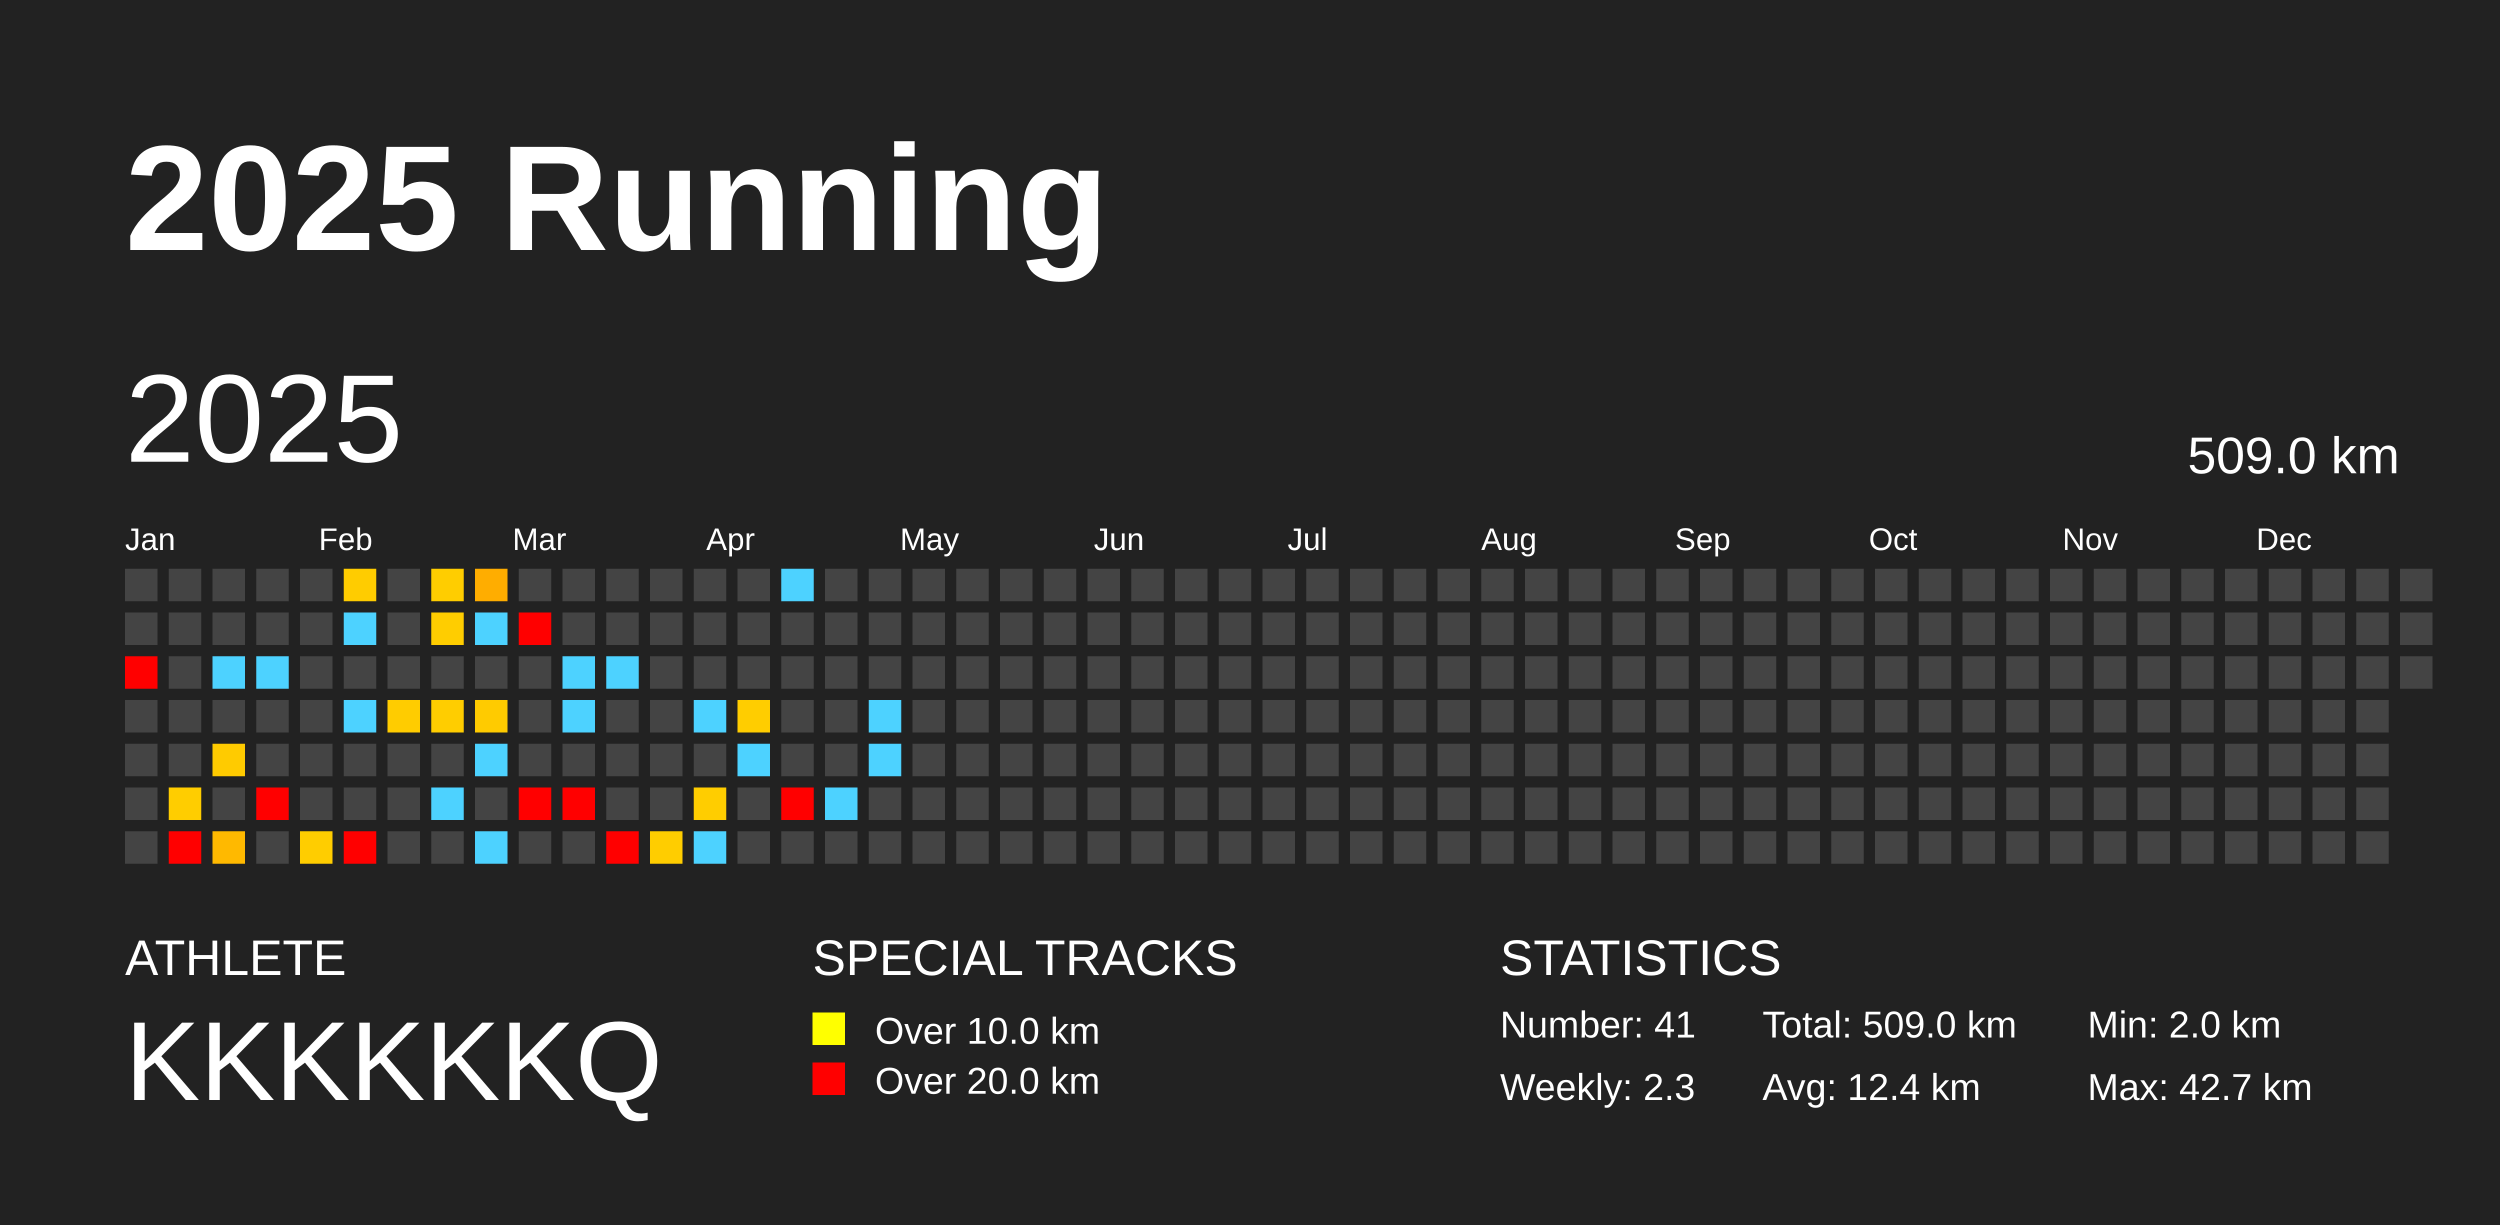
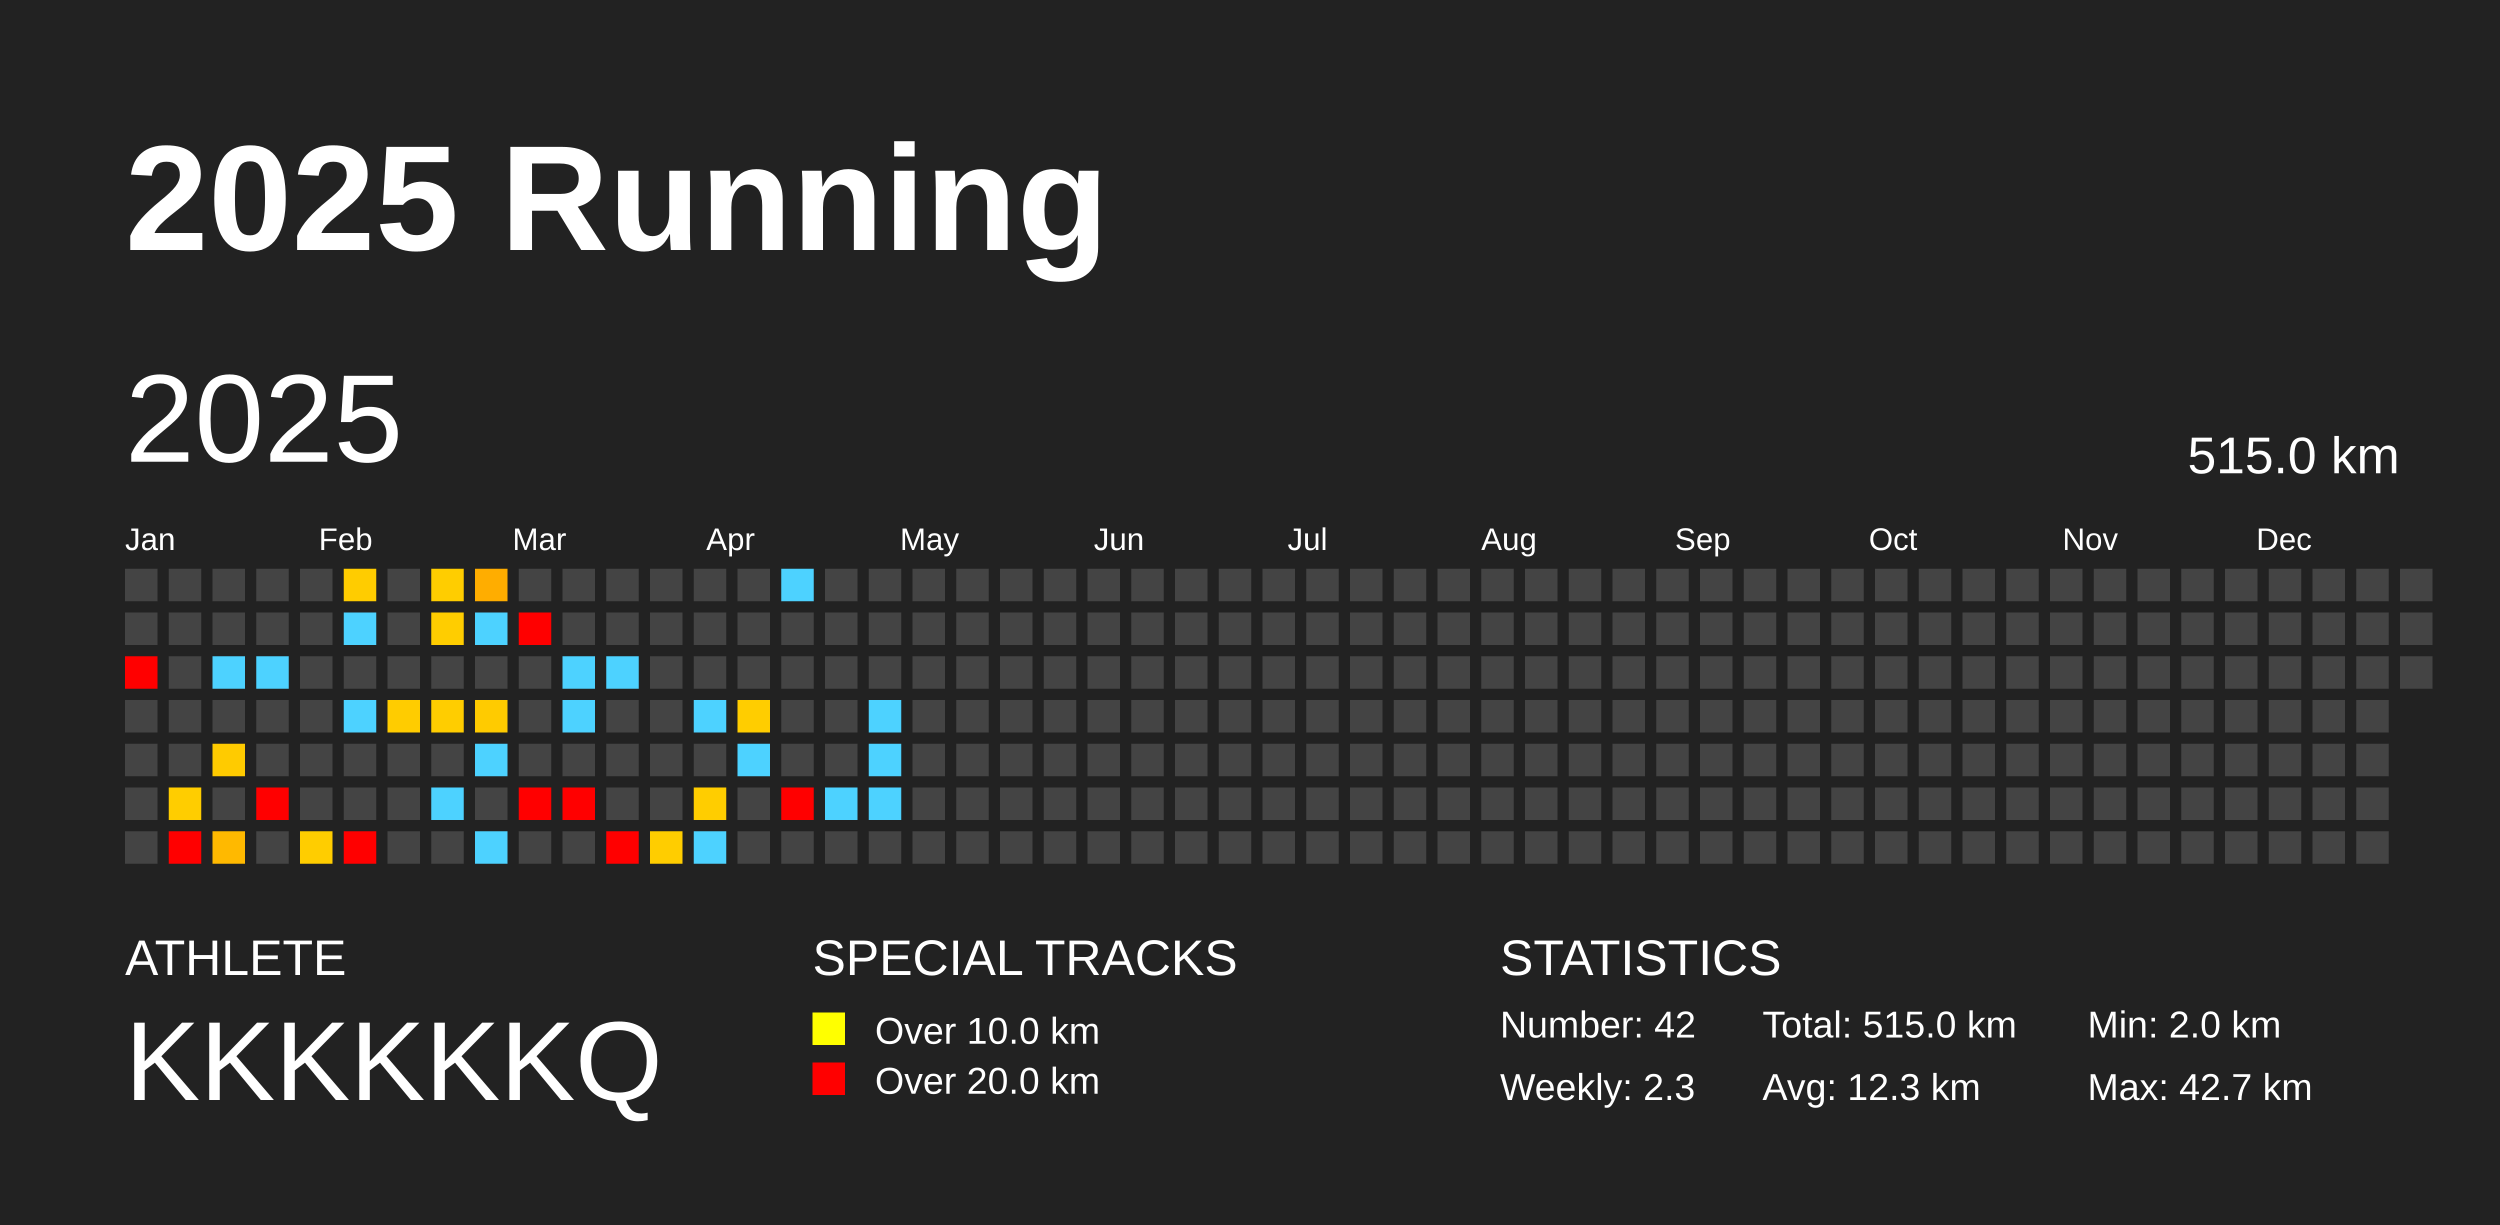
<svg xmlns="http://www.w3.org/2000/svg" baseProfile="full" height="98mm" version="1.1" viewBox="0,0,200,98" width="200mm">
  <defs />
  <rect fill="#222222" height="98" width="200" x="0" y="0" />
  <text fill="#FFFFFF" style="font-size:12px; font-family:Arial; font-weight:bold;" x="10" y="20">2025 Running</text>
  <text fill="#FFFFFF" style="font-size:4px; font-family:Arial" x="10" y="78">ATHLETE</text>
  <text fill="#FFFFFF" style="font-size:9px; font-family:Arial" x="10" y="88">KKKKKKQ</text>
  <text fill="#FFFFFF" style="font-size:4px; font-family:Arial" x="65" y="78">SPECIAL TRACKS</text>
  <rect fill="yellow" height="2.6" width="2.6" x="65" y="81" />
  <text fill="#FFFFFF" style="font-size:3px; font-family:Arial" x="70" y="83.5">Over 10.0 km</text>
  <rect fill="red" height="2.6" width="2.6" x="65" y="85" />
  <text fill="#FFFFFF" style="font-size:3px; font-family:Arial" x="70" y="87.5">Over 20.0 km</text>
  <text fill="#FFFFFF" style="font-size:4px; font-family:Arial" x="120" y="78">STATISTICS</text>
-   <text fill="#FFFFFF" style="font-size:3px; font-family:Arial" x="120" y="83">Number: 41</text>
+   <text fill="#FFFFFF" style="font-size:3px; font-family:Arial" x="120" y="83">Number: 42</text>
  <text fill="#FFFFFF" style="font-size:3px; font-family:Arial" x="120" y="88">Weekly: 2.3</text>
-   <text fill="#FFFFFF" style="font-size:3px; font-family:Arial" x="141" y="83">Total: 509.0 km</text>
-   <text fill="#FFFFFF" style="font-size:3px; font-family:Arial" x="141" y="88">Avg: 12.4 km</text>
+   <text fill="#FFFFFF" style="font-size:3px; font-family:Arial" x="141" y="83">Total: 515.0 km</text>
+   <text fill="#FFFFFF" style="font-size:3px; font-family:Arial" x="141" y="88">Avg: 12.3 km</text>
  <text fill="#FFFFFF" style="font-size:3px; font-family:Arial" x="167" y="83">Min: 2.0 km</text>
  <text fill="#FFFFFF" style="font-size:3px; font-family:Arial" x="167" y="88">Max: 42.7 km</text>
  <text dominant-baseline="hanging" fill="#FFFFFF" style="font-size:10.0px; font-family:Arial;" x="10" y="30">2025</text>
-   <text dominant-baseline="hanging" fill="#FFFFFF" style="font-size:4.125px; font-family:Arial;" x="175" y="35">509.0 km</text>
+   <text dominant-baseline="hanging" fill="#FFFFFF" style="font-size:4.125px; font-family:Arial;" x="175" y="35">515.0 km</text>
  <text fill="#FFFFFF" style="font-size:2.5px; font-family:Arial" x="10.0" y="44">Jan</text>
  <text fill="#FFFFFF" style="font-size:2.5px; font-family:Arial" x="25.5" y="44">Feb</text>
  <text fill="#FFFFFF" style="font-size:2.5px; font-family:Arial" x="41.0" y="44">Mar</text>
  <text fill="#FFFFFF" style="font-size:2.5px; font-family:Arial" x="56.5" y="44">Apr</text>
  <text fill="#FFFFFF" style="font-size:2.5px; font-family:Arial" x="72.0" y="44">May</text>
  <text fill="#FFFFFF" style="font-size:2.5px; font-family:Arial" x="87.5" y="44">Jun</text>
  <text fill="#FFFFFF" style="font-size:2.5px; font-family:Arial" x="103.0" y="44">Jul</text>
  <text fill="#FFFFFF" style="font-size:2.5px; font-family:Arial" x="118.5" y="44">Aug</text>
  <text fill="#FFFFFF" style="font-size:2.5px; font-family:Arial" x="134.0" y="44">Sep</text>
  <text fill="#FFFFFF" style="font-size:2.5px; font-family:Arial" x="149.5" y="44">Oct</text>
  <text fill="#FFFFFF" style="font-size:2.5px; font-family:Arial" x="165.0" y="44">Nov</text>
  <text fill="#FFFFFF" style="font-size:2.5px; font-family:Arial" x="180.5" y="44">Dec</text>
  <rect fill="#444444" height="2.6" width="2.6" x="10.0" y="45.5" />
  <rect fill="#444444" height="2.6" width="2.6" x="10.0" y="49.0" />
  <rect fill="red" height="2.6" width="2.6" x="10.0" y="52.5" />
  <rect fill="#444444" height="2.6" width="2.6" x="10.0" y="56.0" />
  <rect fill="#444444" height="2.6" width="2.6" x="10.0" y="59.5" />
  <rect fill="#444444" height="2.6" width="2.6" x="10.0" y="63.0" />
  <rect fill="#444444" height="2.6" width="2.6" x="10.0" y="66.5" />
  <rect fill="#444444" height="2.6" width="2.6" x="13.5" y="45.5" />
  <rect fill="#444444" height="2.6" width="2.6" x="13.5" y="49.0" />
  <rect fill="#444444" height="2.6" width="2.6" x="13.5" y="52.5" />
  <rect fill="#444444" height="2.6" width="2.6" x="13.5" y="56.0" />
  <rect fill="#444444" height="2.6" width="2.6" x="13.5" y="59.5" />
  <rect fill="#ffcd00" height="2.6" width="2.6" x="13.5" y="63.0" />
  <rect fill="red" height="2.6" width="2.6" x="13.5" y="66.5" />
  <rect fill="#444444" height="2.6" width="2.6" x="17.0" y="45.5" />
  <rect fill="#444444" height="2.6" width="2.6" x="17.0" y="49.0" />
  <rect fill="#4dd2ff" height="2.6" width="2.6" x="17.0" y="52.5" />
  <rect fill="#444444" height="2.6" width="2.6" x="17.0" y="56.0" />
  <rect fill="#ffcb00" height="2.6" width="2.6" x="17.0" y="59.5" />
  <rect fill="#444444" height="2.6" width="2.6" x="17.0" y="63.0" />
  <rect fill="#ffb900" height="2.6" width="2.6" x="17.0" y="66.5" />
  <rect fill="#444444" height="2.6" width="2.6" x="20.5" y="45.5" />
  <rect fill="#444444" height="2.6" width="2.6" x="20.5" y="49.0" />
  <rect fill="#4dd2ff" height="2.6" width="2.6" x="20.5" y="52.5" />
  <rect fill="#444444" height="2.6" width="2.6" x="20.5" y="56.0" />
  <rect fill="#444444" height="2.6" width="2.6" x="20.5" y="59.5" />
  <rect fill="red" height="2.6" width="2.6" x="20.5" y="63.0" />
  <rect fill="#444444" height="2.6" width="2.6" x="20.5" y="66.5" />
  <rect fill="#444444" height="2.6" width="2.6" x="24.0" y="45.5" />
  <rect fill="#444444" height="2.6" width="2.6" x="24.0" y="49.0" />
  <rect fill="#444444" height="2.6" width="2.6" x="24.0" y="52.5" />
  <rect fill="#444444" height="2.6" width="2.6" x="24.0" y="56.0" />
  <rect fill="#444444" height="2.6" width="2.6" x="24.0" y="59.5" />
  <rect fill="#444444" height="2.6" width="2.6" x="24.0" y="63.0" />
  <rect fill="#ffcd00" height="2.6" width="2.6" x="24.0" y="66.5" />
  <rect fill="#ffcc00" height="2.6" width="2.6" x="27.5" y="45.5" />
  <rect fill="#4dd2ff" height="2.6" width="2.6" x="27.5" y="49.0" />
  <rect fill="#444444" height="2.6" width="2.6" x="27.5" y="52.5" />
  <rect fill="#4dd2ff" height="2.6" width="2.6" x="27.5" y="56.0" />
  <rect fill="#444444" height="2.6" width="2.6" x="27.5" y="59.5" />
  <rect fill="#444444" height="2.6" width="2.6" x="27.5" y="63.0" />
  <rect fill="red" height="2.6" width="2.6" x="27.5" y="66.5" />
  <rect fill="#444444" height="2.6" width="2.6" x="31.0" y="45.5" />
  <rect fill="#444444" height="2.6" width="2.6" x="31.0" y="49.0" />
  <rect fill="#444444" height="2.6" width="2.6" x="31.0" y="52.5" />
  <rect fill="#ffcc00" height="2.6" width="2.6" x="31.0" y="56.0" />
  <rect fill="#444444" height="2.6" width="2.6" x="31.0" y="59.5" />
  <rect fill="#444444" height="2.6" width="2.6" x="31.0" y="63.0" />
  <rect fill="#444444" height="2.6" width="2.6" x="31.0" y="66.5" />
  <rect fill="#ffcd00" height="2.6" width="2.6" x="34.5" y="45.5" />
  <rect fill="#ffcd00" height="2.6" width="2.6" x="34.5" y="49.0" />
  <rect fill="#444444" height="2.6" width="2.6" x="34.5" y="52.5" />
  <rect fill="#ffcd00" height="2.6" width="2.6" x="34.5" y="56.0" />
  <rect fill="#444444" height="2.6" width="2.6" x="34.5" y="59.5" />
  <rect fill="#4dd2ff" height="2.6" width="2.6" x="34.5" y="63.0" />
  <rect fill="#444444" height="2.6" width="2.6" x="34.5" y="66.5" />
  <rect fill="#ffad00" height="2.6" width="2.6" x="38.0" y="45.5" />
  <rect fill="#4dd2ff" height="2.6" width="2.6" x="38.0" y="49.0" />
  <rect fill="#444444" height="2.6" width="2.6" x="38.0" y="52.5" />
  <rect fill="#ffcb00" height="2.6" width="2.6" x="38.0" y="56.0" />
  <rect fill="#4dd2ff" height="2.6" width="2.6" x="38.0" y="59.5" />
  <rect fill="#444444" height="2.6" width="2.6" x="38.0" y="63.0" />
  <rect fill="#4dd2ff" height="2.6" width="2.6" x="38.0" y="66.5" />
  <rect fill="#444444" height="2.6" width="2.6" x="41.5" y="45.5" />
  <rect fill="red" height="2.6" width="2.6" x="41.5" y="49.0" />
  <rect fill="#444444" height="2.6" width="2.6" x="41.5" y="52.5" />
  <rect fill="#444444" height="2.6" width="2.6" x="41.5" y="56.0" />
  <rect fill="#444444" height="2.6" width="2.6" x="41.5" y="59.5" />
  <rect fill="red" height="2.6" width="2.6" x="41.5" y="63.0" />
  <rect fill="#444444" height="2.6" width="2.6" x="41.5" y="66.5" />
  <rect fill="#444444" height="2.6" width="2.6" x="45.0" y="45.5" />
  <rect fill="#444444" height="2.6" width="2.6" x="45.0" y="49.0" />
  <rect fill="#4dd2ff" height="2.6" width="2.6" x="45.0" y="52.5" />
  <rect fill="#4dd2ff" height="2.6" width="2.6" x="45.0" y="56.0" />
  <rect fill="#444444" height="2.6" width="2.6" x="45.0" y="59.5" />
  <rect fill="red" height="2.6" width="2.6" x="45.0" y="63.0" />
  <rect fill="#444444" height="2.6" width="2.6" x="45.0" y="66.5" />
  <rect fill="#444444" height="2.6" width="2.6" x="48.5" y="45.5" />
  <rect fill="#444444" height="2.6" width="2.6" x="48.5" y="49.0" />
  <rect fill="#4dd2ff" height="2.6" width="2.6" x="48.5" y="52.5" />
  <rect fill="#444444" height="2.6" width="2.6" x="48.5" y="56.0" />
  <rect fill="#444444" height="2.6" width="2.6" x="48.5" y="59.5" />
  <rect fill="#444444" height="2.6" width="2.6" x="48.5" y="63.0" />
  <rect fill="red" height="2.6" width="2.6" x="48.5" y="66.5" />
  <rect fill="#444444" height="2.6" width="2.6" x="52.0" y="45.5" />
  <rect fill="#444444" height="2.6" width="2.6" x="52.0" y="49.0" />
  <rect fill="#444444" height="2.6" width="2.6" x="52.0" y="52.5" />
  <rect fill="#444444" height="2.6" width="2.6" x="52.0" y="56.0" />
  <rect fill="#444444" height="2.6" width="2.6" x="52.0" y="59.5" />
  <rect fill="#444444" height="2.6" width="2.6" x="52.0" y="63.0" />
  <rect fill="#ffcd00" height="2.6" width="2.6" x="52.0" y="66.5" />
  <rect fill="#444444" height="2.6" width="2.6" x="55.5" y="45.5" />
  <rect fill="#444444" height="2.6" width="2.6" x="55.5" y="49.0" />
  <rect fill="#444444" height="2.6" width="2.6" x="55.5" y="52.5" />
  <rect fill="#4dd2ff" height="2.6" width="2.6" x="55.5" y="56.0" />
  <rect fill="#444444" height="2.6" width="2.6" x="55.5" y="59.5" />
  <rect fill="#ffcd00" height="2.6" width="2.6" x="55.5" y="63.0" />
  <rect fill="#4dd2ff" height="2.6" width="2.6" x="55.5" y="66.5" />
  <rect fill="#444444" height="2.6" width="2.6" x="59.0" y="45.5" />
  <rect fill="#444444" height="2.6" width="2.6" x="59.0" y="49.0" />
  <rect fill="#444444" height="2.6" width="2.6" x="59.0" y="52.5" />
  <rect fill="#ffcd00" height="2.6" width="2.6" x="59.0" y="56.0" />
  <rect fill="#4dd2ff" height="2.6" width="2.6" x="59.0" y="59.5" />
  <rect fill="#444444" height="2.6" width="2.6" x="59.0" y="63.0" />
  <rect fill="#444444" height="2.6" width="2.6" x="59.0" y="66.5" />
  <rect fill="#4dd2ff" height="2.6" width="2.6" x="62.5" y="45.5" />
  <rect fill="#444444" height="2.6" width="2.6" x="62.5" y="49.0" />
  <rect fill="#444444" height="2.6" width="2.6" x="62.5" y="52.5" />
  <rect fill="#444444" height="2.6" width="2.6" x="62.5" y="56.0" />
  <rect fill="#444444" height="2.6" width="2.6" x="62.5" y="59.5" />
  <rect fill="red" height="2.6" width="2.6" x="62.5" y="63.0" />
  <rect fill="#444444" height="2.6" width="2.6" x="62.5" y="66.5" />
  <rect fill="#444444" height="2.6" width="2.6" x="66.0" y="45.5" />
  <rect fill="#444444" height="2.6" width="2.6" x="66.0" y="49.0" />
  <rect fill="#444444" height="2.6" width="2.6" x="66.0" y="52.5" />
  <rect fill="#444444" height="2.6" width="2.6" x="66.0" y="56.0" />
  <rect fill="#444444" height="2.6" width="2.6" x="66.0" y="59.5" />
  <rect fill="#4dd2ff" height="2.6" width="2.6" x="66.0" y="63.0" />
  <rect fill="#444444" height="2.6" width="2.6" x="66.0" y="66.5" />
  <rect fill="#444444" height="2.6" width="2.6" x="69.5" y="45.5" />
  <rect fill="#444444" height="2.6" width="2.6" x="69.5" y="49.0" />
  <rect fill="#444444" height="2.6" width="2.6" x="69.5" y="52.5" />
  <rect fill="#4dd2ff" height="2.6" width="2.6" x="69.5" y="56.0" />
  <rect fill="#4dd2ff" height="2.6" width="2.6" x="69.5" y="59.5" />
-   <rect fill="#444444" height="2.6" width="2.6" x="69.5" y="63.0" />
+   <rect fill="#4dd2ff" height="2.6" width="2.6" x="69.5" y="63.0" />
  <rect fill="#444444" height="2.6" width="2.6" x="69.5" y="66.5" />
  <rect fill="#444444" height="2.6" width="2.6" x="73.0" y="45.5" />
  <rect fill="#444444" height="2.6" width="2.6" x="73.0" y="49.0" />
  <rect fill="#444444" height="2.6" width="2.6" x="73.0" y="52.5" />
  <rect fill="#444444" height="2.6" width="2.6" x="73.0" y="56.0" />
  <rect fill="#444444" height="2.6" width="2.6" x="73.0" y="59.5" />
  <rect fill="#444444" height="2.6" width="2.6" x="73.0" y="63.0" />
  <rect fill="#444444" height="2.6" width="2.6" x="73.0" y="66.5" />
  <rect fill="#444444" height="2.6" width="2.6" x="76.5" y="45.5" />
  <rect fill="#444444" height="2.6" width="2.6" x="76.5" y="49.0" />
  <rect fill="#444444" height="2.6" width="2.6" x="76.5" y="52.5" />
  <rect fill="#444444" height="2.6" width="2.6" x="76.5" y="56.0" />
  <rect fill="#444444" height="2.6" width="2.6" x="76.5" y="59.5" />
  <rect fill="#444444" height="2.6" width="2.6" x="76.5" y="63.0" />
  <rect fill="#444444" height="2.6" width="2.6" x="76.5" y="66.5" />
  <rect fill="#444444" height="2.6" width="2.6" x="80.0" y="45.5" />
  <rect fill="#444444" height="2.6" width="2.6" x="80.0" y="49.0" />
  <rect fill="#444444" height="2.6" width="2.6" x="80.0" y="52.5" />
  <rect fill="#444444" height="2.6" width="2.6" x="80.0" y="56.0" />
  <rect fill="#444444" height="2.6" width="2.6" x="80.0" y="59.5" />
  <rect fill="#444444" height="2.6" width="2.6" x="80.0" y="63.0" />
  <rect fill="#444444" height="2.6" width="2.6" x="80.0" y="66.5" />
  <rect fill="#444444" height="2.6" width="2.6" x="83.5" y="45.5" />
  <rect fill="#444444" height="2.6" width="2.6" x="83.5" y="49.0" />
  <rect fill="#444444" height="2.6" width="2.6" x="83.5" y="52.5" />
  <rect fill="#444444" height="2.6" width="2.6" x="83.5" y="56.0" />
  <rect fill="#444444" height="2.6" width="2.6" x="83.5" y="59.5" />
  <rect fill="#444444" height="2.6" width="2.6" x="83.5" y="63.0" />
  <rect fill="#444444" height="2.6" width="2.6" x="83.5" y="66.5" />
  <rect fill="#444444" height="2.6" width="2.6" x="87.0" y="45.5" />
  <rect fill="#444444" height="2.6" width="2.6" x="87.0" y="49.0" />
  <rect fill="#444444" height="2.6" width="2.6" x="87.0" y="52.5" />
  <rect fill="#444444" height="2.6" width="2.6" x="87.0" y="56.0" />
  <rect fill="#444444" height="2.6" width="2.6" x="87.0" y="59.5" />
  <rect fill="#444444" height="2.6" width="2.6" x="87.0" y="63.0" />
  <rect fill="#444444" height="2.6" width="2.6" x="87.0" y="66.5" />
  <rect fill="#444444" height="2.6" width="2.6" x="90.5" y="45.5" />
  <rect fill="#444444" height="2.6" width="2.6" x="90.5" y="49.0" />
  <rect fill="#444444" height="2.6" width="2.6" x="90.5" y="52.5" />
  <rect fill="#444444" height="2.6" width="2.6" x="90.5" y="56.0" />
  <rect fill="#444444" height="2.6" width="2.6" x="90.5" y="59.5" />
  <rect fill="#444444" height="2.6" width="2.6" x="90.5" y="63.0" />
  <rect fill="#444444" height="2.6" width="2.6" x="90.5" y="66.5" />
  <rect fill="#444444" height="2.6" width="2.6" x="94.0" y="45.5" />
  <rect fill="#444444" height="2.6" width="2.6" x="94.0" y="49.0" />
  <rect fill="#444444" height="2.6" width="2.6" x="94.0" y="52.5" />
  <rect fill="#444444" height="2.6" width="2.6" x="94.0" y="56.0" />
  <rect fill="#444444" height="2.6" width="2.6" x="94.0" y="59.5" />
  <rect fill="#444444" height="2.6" width="2.6" x="94.0" y="63.0" />
  <rect fill="#444444" height="2.6" width="2.6" x="94.0" y="66.5" />
  <rect fill="#444444" height="2.6" width="2.6" x="97.5" y="45.5" />
  <rect fill="#444444" height="2.6" width="2.6" x="97.5" y="49.0" />
  <rect fill="#444444" height="2.6" width="2.6" x="97.5" y="52.5" />
  <rect fill="#444444" height="2.6" width="2.6" x="97.5" y="56.0" />
  <rect fill="#444444" height="2.6" width="2.6" x="97.5" y="59.5" />
  <rect fill="#444444" height="2.6" width="2.6" x="97.5" y="63.0" />
  <rect fill="#444444" height="2.6" width="2.6" x="97.5" y="66.5" />
  <rect fill="#444444" height="2.6" width="2.6" x="101.0" y="45.5" />
  <rect fill="#444444" height="2.6" width="2.6" x="101.0" y="49.0" />
  <rect fill="#444444" height="2.6" width="2.6" x="101.0" y="52.5" />
  <rect fill="#444444" height="2.6" width="2.6" x="101.0" y="56.0" />
  <rect fill="#444444" height="2.6" width="2.6" x="101.0" y="59.5" />
  <rect fill="#444444" height="2.6" width="2.6" x="101.0" y="63.0" />
  <rect fill="#444444" height="2.6" width="2.6" x="101.0" y="66.5" />
  <rect fill="#444444" height="2.6" width="2.6" x="104.5" y="45.5" />
  <rect fill="#444444" height="2.6" width="2.6" x="104.5" y="49.0" />
  <rect fill="#444444" height="2.6" width="2.6" x="104.5" y="52.5" />
  <rect fill="#444444" height="2.6" width="2.6" x="104.5" y="56.0" />
  <rect fill="#444444" height="2.6" width="2.6" x="104.5" y="59.5" />
  <rect fill="#444444" height="2.6" width="2.6" x="104.5" y="63.0" />
  <rect fill="#444444" height="2.6" width="2.6" x="104.5" y="66.5" />
  <rect fill="#444444" height="2.6" width="2.6" x="108.0" y="45.5" />
  <rect fill="#444444" height="2.6" width="2.6" x="108.0" y="49.0" />
  <rect fill="#444444" height="2.6" width="2.6" x="108.0" y="52.5" />
  <rect fill="#444444" height="2.6" width="2.6" x="108.0" y="56.0" />
  <rect fill="#444444" height="2.6" width="2.6" x="108.0" y="59.5" />
  <rect fill="#444444" height="2.6" width="2.6" x="108.0" y="63.0" />
  <rect fill="#444444" height="2.6" width="2.6" x="108.0" y="66.5" />
  <rect fill="#444444" height="2.6" width="2.6" x="111.5" y="45.5" />
  <rect fill="#444444" height="2.6" width="2.6" x="111.5" y="49.0" />
  <rect fill="#444444" height="2.6" width="2.6" x="111.5" y="52.5" />
  <rect fill="#444444" height="2.6" width="2.6" x="111.5" y="56.0" />
  <rect fill="#444444" height="2.6" width="2.6" x="111.5" y="59.5" />
  <rect fill="#444444" height="2.6" width="2.6" x="111.5" y="63.0" />
  <rect fill="#444444" height="2.6" width="2.6" x="111.5" y="66.5" />
  <rect fill="#444444" height="2.6" width="2.6" x="115.0" y="45.5" />
  <rect fill="#444444" height="2.6" width="2.6" x="115.0" y="49.0" />
  <rect fill="#444444" height="2.6" width="2.6" x="115.0" y="52.5" />
  <rect fill="#444444" height="2.6" width="2.6" x="115.0" y="56.0" />
  <rect fill="#444444" height="2.6" width="2.6" x="115.0" y="59.5" />
  <rect fill="#444444" height="2.6" width="2.6" x="115.0" y="63.0" />
  <rect fill="#444444" height="2.6" width="2.6" x="115.0" y="66.5" />
  <rect fill="#444444" height="2.6" width="2.6" x="118.5" y="45.5" />
  <rect fill="#444444" height="2.6" width="2.6" x="118.5" y="49.0" />
  <rect fill="#444444" height="2.6" width="2.6" x="118.5" y="52.5" />
  <rect fill="#444444" height="2.6" width="2.6" x="118.5" y="56.0" />
  <rect fill="#444444" height="2.6" width="2.6" x="118.5" y="59.5" />
  <rect fill="#444444" height="2.6" width="2.6" x="118.5" y="63.0" />
  <rect fill="#444444" height="2.6" width="2.6" x="118.5" y="66.5" />
  <rect fill="#444444" height="2.6" width="2.6" x="122.0" y="45.5" />
  <rect fill="#444444" height="2.6" width="2.6" x="122.0" y="49.0" />
  <rect fill="#444444" height="2.6" width="2.6" x="122.0" y="52.5" />
  <rect fill="#444444" height="2.6" width="2.6" x="122.0" y="56.0" />
  <rect fill="#444444" height="2.6" width="2.6" x="122.0" y="59.5" />
  <rect fill="#444444" height="2.6" width="2.6" x="122.0" y="63.0" />
  <rect fill="#444444" height="2.6" width="2.6" x="122.0" y="66.5" />
  <rect fill="#444444" height="2.6" width="2.6" x="125.5" y="45.5" />
  <rect fill="#444444" height="2.6" width="2.6" x="125.5" y="49.0" />
  <rect fill="#444444" height="2.6" width="2.6" x="125.5" y="52.5" />
  <rect fill="#444444" height="2.6" width="2.6" x="125.5" y="56.0" />
  <rect fill="#444444" height="2.6" width="2.6" x="125.5" y="59.5" />
  <rect fill="#444444" height="2.6" width="2.6" x="125.5" y="63.0" />
  <rect fill="#444444" height="2.6" width="2.6" x="125.5" y="66.5" />
  <rect fill="#444444" height="2.6" width="2.6" x="129.0" y="45.5" />
  <rect fill="#444444" height="2.6" width="2.6" x="129.0" y="49.0" />
  <rect fill="#444444" height="2.6" width="2.6" x="129.0" y="52.5" />
  <rect fill="#444444" height="2.6" width="2.6" x="129.0" y="56.0" />
  <rect fill="#444444" height="2.6" width="2.6" x="129.0" y="59.5" />
  <rect fill="#444444" height="2.6" width="2.6" x="129.0" y="63.0" />
  <rect fill="#444444" height="2.6" width="2.6" x="129.0" y="66.5" />
  <rect fill="#444444" height="2.6" width="2.6" x="132.5" y="45.5" />
  <rect fill="#444444" height="2.6" width="2.6" x="132.5" y="49.0" />
  <rect fill="#444444" height="2.6" width="2.6" x="132.5" y="52.5" />
  <rect fill="#444444" height="2.6" width="2.6" x="132.5" y="56.0" />
  <rect fill="#444444" height="2.6" width="2.6" x="132.5" y="59.5" />
  <rect fill="#444444" height="2.6" width="2.6" x="132.5" y="63.0" />
  <rect fill="#444444" height="2.6" width="2.6" x="132.5" y="66.5" />
  <rect fill="#444444" height="2.6" width="2.6" x="136.0" y="45.5" />
  <rect fill="#444444" height="2.6" width="2.6" x="136.0" y="49.0" />
  <rect fill="#444444" height="2.6" width="2.6" x="136.0" y="52.5" />
  <rect fill="#444444" height="2.6" width="2.6" x="136.0" y="56.0" />
  <rect fill="#444444" height="2.6" width="2.6" x="136.0" y="59.5" />
  <rect fill="#444444" height="2.6" width="2.6" x="136.0" y="63.0" />
  <rect fill="#444444" height="2.6" width="2.6" x="136.0" y="66.5" />
  <rect fill="#444444" height="2.6" width="2.6" x="139.5" y="45.5" />
  <rect fill="#444444" height="2.6" width="2.6" x="139.5" y="49.0" />
  <rect fill="#444444" height="2.6" width="2.6" x="139.5" y="52.5" />
  <rect fill="#444444" height="2.6" width="2.6" x="139.5" y="56.0" />
  <rect fill="#444444" height="2.6" width="2.6" x="139.5" y="59.5" />
  <rect fill="#444444" height="2.6" width="2.6" x="139.5" y="63.0" />
  <rect fill="#444444" height="2.6" width="2.6" x="139.5" y="66.5" />
  <rect fill="#444444" height="2.6" width="2.6" x="143.0" y="45.5" />
  <rect fill="#444444" height="2.6" width="2.6" x="143.0" y="49.0" />
  <rect fill="#444444" height="2.6" width="2.6" x="143.0" y="52.5" />
  <rect fill="#444444" height="2.6" width="2.6" x="143.0" y="56.0" />
  <rect fill="#444444" height="2.6" width="2.6" x="143.0" y="59.5" />
  <rect fill="#444444" height="2.6" width="2.6" x="143.0" y="63.0" />
  <rect fill="#444444" height="2.6" width="2.6" x="143.0" y="66.5" />
  <rect fill="#444444" height="2.6" width="2.6" x="146.5" y="45.5" />
  <rect fill="#444444" height="2.6" width="2.6" x="146.5" y="49.0" />
  <rect fill="#444444" height="2.6" width="2.6" x="146.5" y="52.5" />
  <rect fill="#444444" height="2.6" width="2.6" x="146.5" y="56.0" />
  <rect fill="#444444" height="2.6" width="2.6" x="146.5" y="59.5" />
  <rect fill="#444444" height="2.6" width="2.6" x="146.5" y="63.0" />
  <rect fill="#444444" height="2.6" width="2.6" x="146.5" y="66.5" />
  <rect fill="#444444" height="2.6" width="2.6" x="150.0" y="45.5" />
  <rect fill="#444444" height="2.6" width="2.6" x="150.0" y="49.0" />
  <rect fill="#444444" height="2.6" width="2.6" x="150.0" y="52.5" />
  <rect fill="#444444" height="2.6" width="2.6" x="150.0" y="56.0" />
  <rect fill="#444444" height="2.6" width="2.6" x="150.0" y="59.5" />
  <rect fill="#444444" height="2.6" width="2.6" x="150.0" y="63.0" />
  <rect fill="#444444" height="2.6" width="2.6" x="150.0" y="66.5" />
  <rect fill="#444444" height="2.6" width="2.6" x="153.5" y="45.5" />
  <rect fill="#444444" height="2.6" width="2.6" x="153.5" y="49.0" />
  <rect fill="#444444" height="2.6" width="2.6" x="153.5" y="52.5" />
  <rect fill="#444444" height="2.6" width="2.6" x="153.5" y="56.0" />
  <rect fill="#444444" height="2.6" width="2.6" x="153.5" y="59.5" />
  <rect fill="#444444" height="2.6" width="2.6" x="153.5" y="63.0" />
  <rect fill="#444444" height="2.6" width="2.6" x="153.5" y="66.5" />
  <rect fill="#444444" height="2.6" width="2.6" x="157.0" y="45.5" />
  <rect fill="#444444" height="2.6" width="2.6" x="157.0" y="49.0" />
  <rect fill="#444444" height="2.6" width="2.6" x="157.0" y="52.5" />
  <rect fill="#444444" height="2.6" width="2.6" x="157.0" y="56.0" />
  <rect fill="#444444" height="2.6" width="2.6" x="157.0" y="59.5" />
  <rect fill="#444444" height="2.6" width="2.6" x="157.0" y="63.0" />
  <rect fill="#444444" height="2.6" width="2.6" x="157.0" y="66.5" />
  <rect fill="#444444" height="2.6" width="2.6" x="160.5" y="45.5" />
  <rect fill="#444444" height="2.6" width="2.6" x="160.5" y="49.0" />
  <rect fill="#444444" height="2.6" width="2.6" x="160.5" y="52.5" />
  <rect fill="#444444" height="2.6" width="2.6" x="160.5" y="56.0" />
  <rect fill="#444444" height="2.6" width="2.6" x="160.5" y="59.5" />
  <rect fill="#444444" height="2.6" width="2.6" x="160.5" y="63.0" />
  <rect fill="#444444" height="2.6" width="2.6" x="160.5" y="66.5" />
  <rect fill="#444444" height="2.6" width="2.6" x="164.0" y="45.5" />
  <rect fill="#444444" height="2.6" width="2.6" x="164.0" y="49.0" />
  <rect fill="#444444" height="2.6" width="2.6" x="164.0" y="52.5" />
  <rect fill="#444444" height="2.6" width="2.6" x="164.0" y="56.0" />
  <rect fill="#444444" height="2.6" width="2.6" x="164.0" y="59.5" />
  <rect fill="#444444" height="2.6" width="2.6" x="164.0" y="63.0" />
  <rect fill="#444444" height="2.6" width="2.6" x="164.0" y="66.5" />
  <rect fill="#444444" height="2.6" width="2.6" x="167.5" y="45.5" />
  <rect fill="#444444" height="2.6" width="2.6" x="167.5" y="49.0" />
  <rect fill="#444444" height="2.6" width="2.6" x="167.5" y="52.5" />
  <rect fill="#444444" height="2.6" width="2.6" x="167.5" y="56.0" />
  <rect fill="#444444" height="2.6" width="2.6" x="167.5" y="59.5" />
  <rect fill="#444444" height="2.6" width="2.6" x="167.5" y="63.0" />
  <rect fill="#444444" height="2.6" width="2.6" x="167.5" y="66.5" />
  <rect fill="#444444" height="2.6" width="2.6" x="171.0" y="45.5" />
  <rect fill="#444444" height="2.6" width="2.6" x="171.0" y="49.0" />
  <rect fill="#444444" height="2.6" width="2.6" x="171.0" y="52.5" />
  <rect fill="#444444" height="2.6" width="2.6" x="171.0" y="56.0" />
  <rect fill="#444444" height="2.6" width="2.6" x="171.0" y="59.5" />
  <rect fill="#444444" height="2.6" width="2.6" x="171.0" y="63.0" />
  <rect fill="#444444" height="2.6" width="2.6" x="171.0" y="66.5" />
  <rect fill="#444444" height="2.6" width="2.6" x="174.5" y="45.5" />
  <rect fill="#444444" height="2.6" width="2.6" x="174.5" y="49.0" />
  <rect fill="#444444" height="2.6" width="2.6" x="174.5" y="52.5" />
  <rect fill="#444444" height="2.6" width="2.6" x="174.5" y="56.0" />
  <rect fill="#444444" height="2.6" width="2.6" x="174.5" y="59.5" />
  <rect fill="#444444" height="2.6" width="2.6" x="174.5" y="63.0" />
  <rect fill="#444444" height="2.6" width="2.6" x="174.5" y="66.5" />
  <rect fill="#444444" height="2.6" width="2.6" x="178.0" y="45.5" />
  <rect fill="#444444" height="2.6" width="2.6" x="178.0" y="49.0" />
  <rect fill="#444444" height="2.6" width="2.6" x="178.0" y="52.5" />
  <rect fill="#444444" height="2.6" width="2.6" x="178.0" y="56.0" />
  <rect fill="#444444" height="2.6" width="2.6" x="178.0" y="59.5" />
  <rect fill="#444444" height="2.6" width="2.6" x="178.0" y="63.0" />
  <rect fill="#444444" height="2.6" width="2.6" x="178.0" y="66.5" />
  <rect fill="#444444" height="2.6" width="2.6" x="181.5" y="45.5" />
  <rect fill="#444444" height="2.6" width="2.6" x="181.5" y="49.0" />
  <rect fill="#444444" height="2.6" width="2.6" x="181.5" y="52.5" />
  <rect fill="#444444" height="2.6" width="2.6" x="181.5" y="56.0" />
  <rect fill="#444444" height="2.6" width="2.6" x="181.5" y="59.5" />
  <rect fill="#444444" height="2.6" width="2.6" x="181.5" y="63.0" />
  <rect fill="#444444" height="2.6" width="2.6" x="181.5" y="66.5" />
  <rect fill="#444444" height="2.6" width="2.6" x="185.0" y="45.5" />
  <rect fill="#444444" height="2.6" width="2.6" x="185.0" y="49.0" />
  <rect fill="#444444" height="2.6" width="2.6" x="185.0" y="52.5" />
  <rect fill="#444444" height="2.6" width="2.6" x="185.0" y="56.0" />
  <rect fill="#444444" height="2.6" width="2.6" x="185.0" y="59.5" />
  <rect fill="#444444" height="2.6" width="2.6" x="185.0" y="63.0" />
  <rect fill="#444444" height="2.6" width="2.6" x="185.0" y="66.5" />
  <rect fill="#444444" height="2.6" width="2.6" x="188.5" y="45.5" />
  <rect fill="#444444" height="2.6" width="2.6" x="188.5" y="49.0" />
  <rect fill="#444444" height="2.6" width="2.6" x="188.5" y="52.5" />
  <rect fill="#444444" height="2.6" width="2.6" x="188.5" y="56.0" />
  <rect fill="#444444" height="2.6" width="2.6" x="188.5" y="59.5" />
  <rect fill="#444444" height="2.6" width="2.6" x="188.5" y="63.0" />
  <rect fill="#444444" height="2.6" width="2.6" x="188.5" y="66.5" />
  <rect fill="#444444" height="2.6" width="2.6" x="192.0" y="45.5" />
  <rect fill="#444444" height="2.6" width="2.6" x="192.0" y="49.0" />
  <rect fill="#444444" height="2.6" width="2.6" x="192.0" y="52.5" />
</svg>
